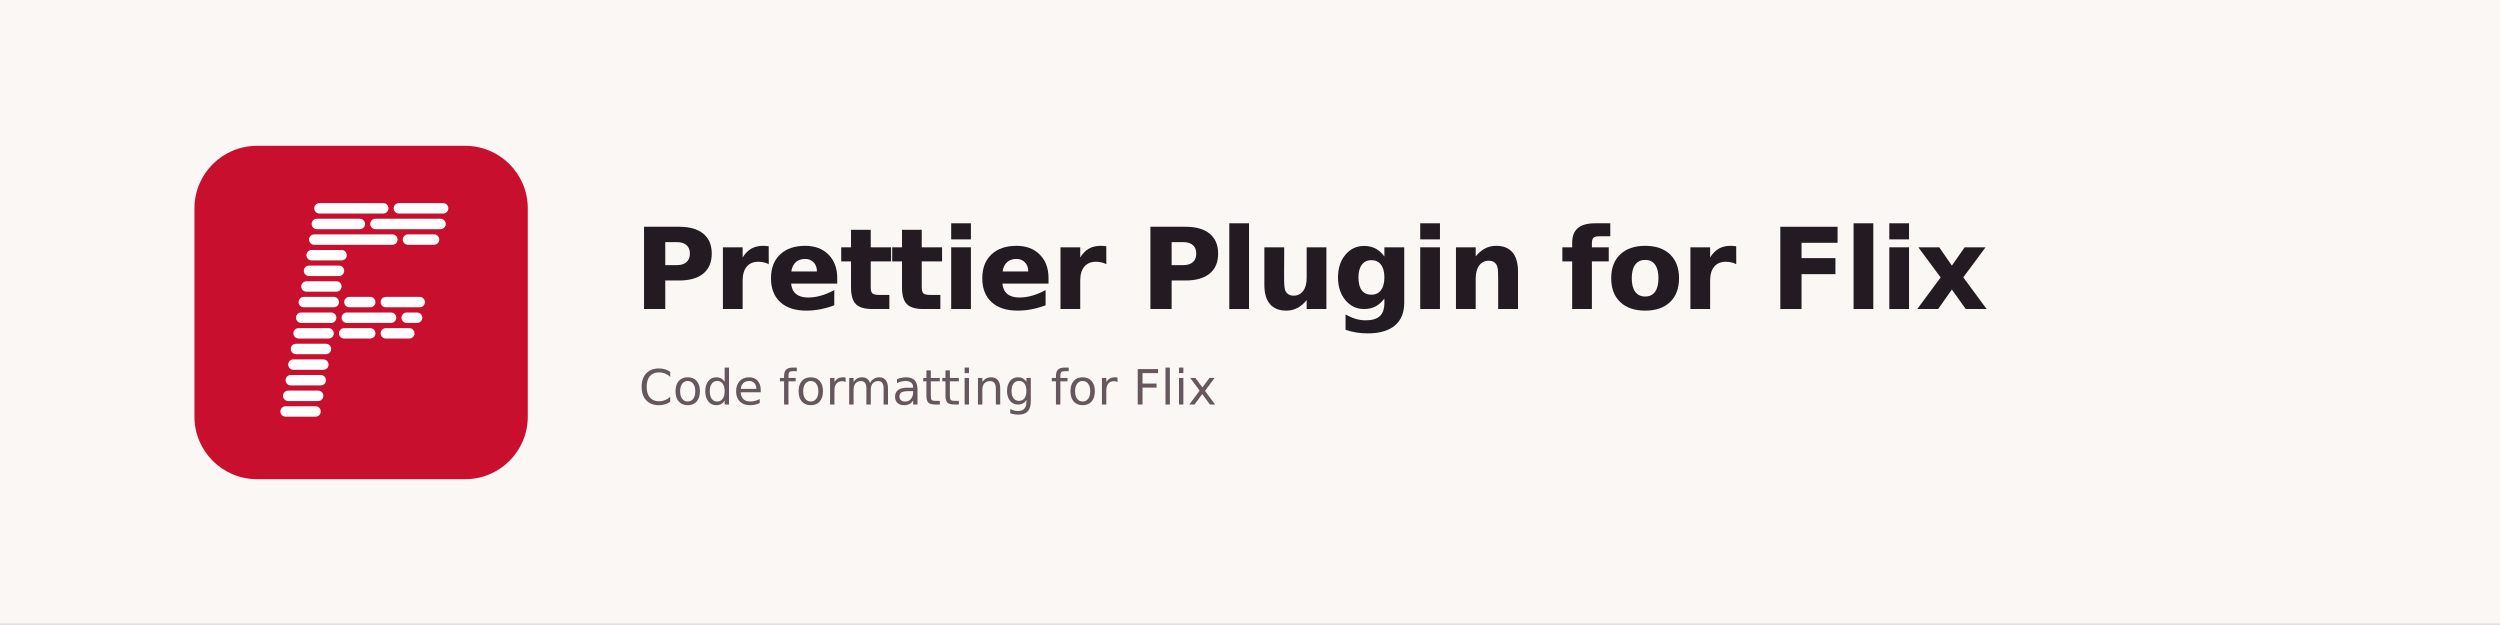
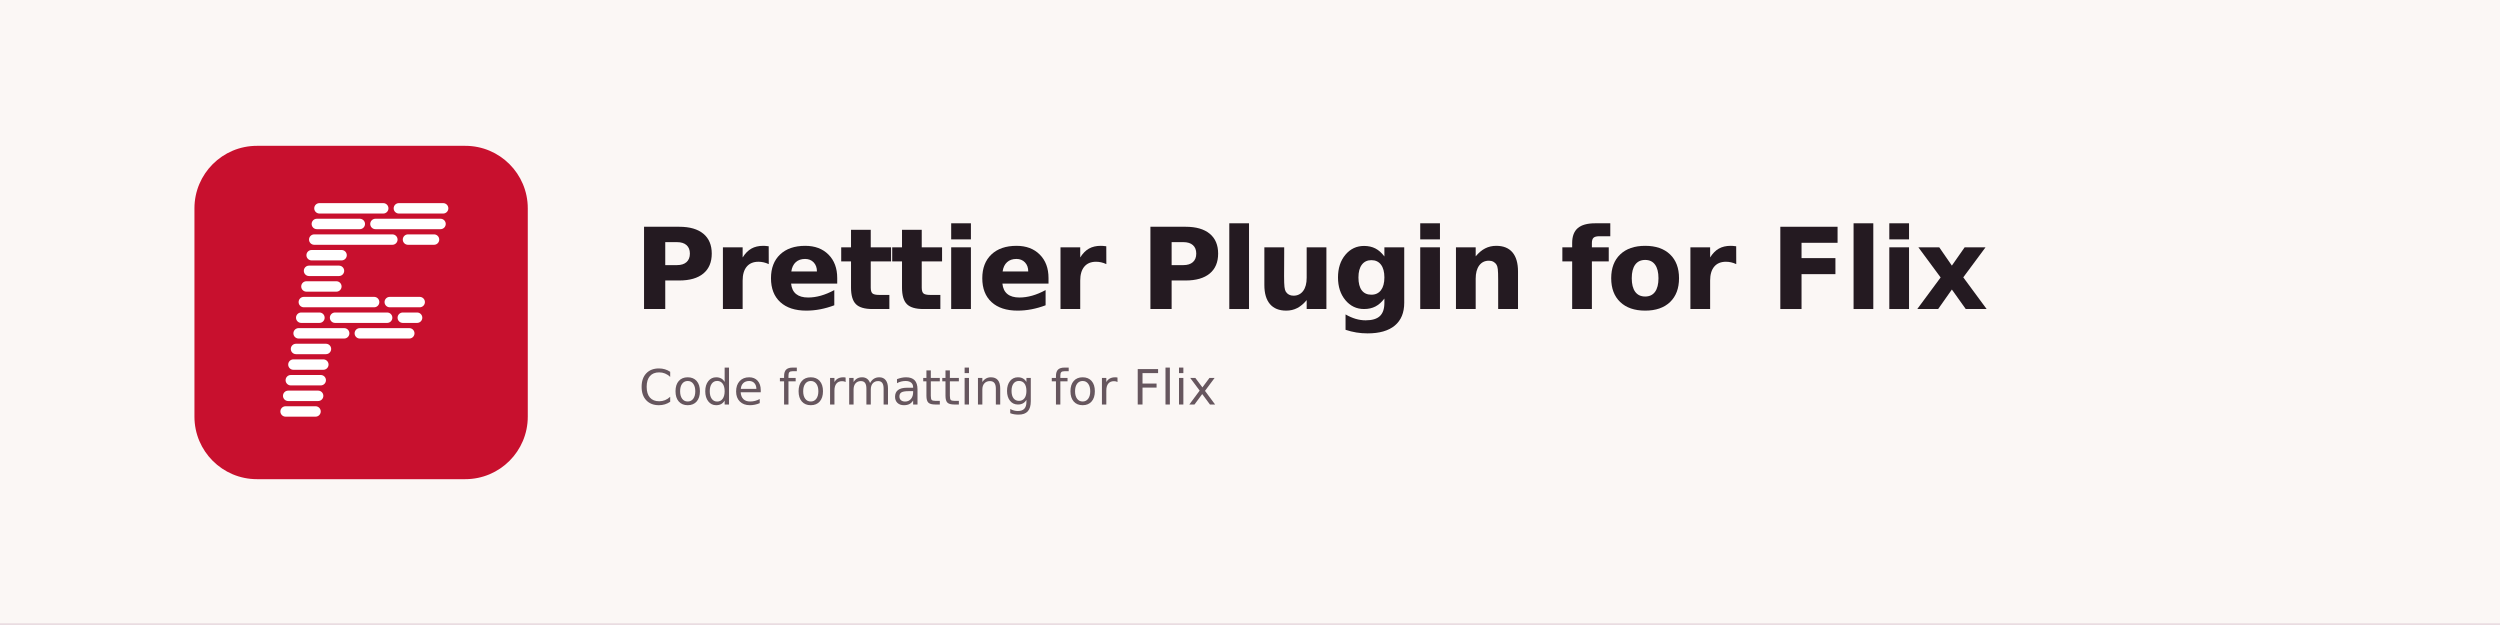
<svg xmlns="http://www.w3.org/2000/svg" width="1440" height="360" viewBox="0 0 1440 360" role="img" aria-labelledby="title desc">
  <rect width="1440" height="360" fill="#FBF7F5" />
  <path d="M0 359.5H1440" stroke="#E9DCE1" />
  <g transform="translate(112 84) scale(0.375)">
    <rect width="512" height="512" rx="96" fill="#C8102E" />
    <g fill="#FFFFFF" transform="translate(-8, 0)">
      <rect x="192" y="88" width="114" height="16" rx="8" />
      <rect x="314" y="88" width="84" height="16" rx="8" />
      <rect x="188" y="112" width="82" height="16" rx="8" />
      <rect x="278" y="112" width="116" height="16" rx="8" />
      <rect x="184" y="136" width="136" height="16" rx="8" />
      <rect x="328" y="136" width="56" height="16" rx="8" />
      <rect x="180" y="160" width="62" height="16" rx="8" />
      <rect x="176" y="184" width="62" height="16" rx="8" />
      <rect x="172" y="208" width="62" height="16" rx="8" />
-       <rect x="168" y="232" width="62" height="16" rx="8" />
-       <rect x="238" y="232" width="48" height="16" rx="8" />
-       <rect x="294" y="232" width="68" height="16" rx="8" />
-       <rect x="164" y="256" width="62" height="16" rx="8" />
-       <rect x="234" y="256" width="84" height="16" rx="8" />
-       <rect x="326" y="256" width="32" height="16" rx="8" />
-       <rect x="160" y="280" width="62" height="16" rx="8" />
-       <rect x="230" y="280" width="56" height="16" rx="8" />
-       <rect x="294" y="280" width="52" height="16" rx="8" />
+       <rect x="168" y="232" width="124" height="16" rx="8" />
+       <rect x="300" y="232" width="62" height="16" rx="8" />
+       <rect x="164" y="256" width="44" height="16" rx="8" />
+       <rect x="216" y="256" width="96" height="16" rx="8" />
+       <rect x="320" y="256" width="38" height="16" rx="8" />
+       <rect x="160" y="280" width="86" height="16" rx="8" />
+       <rect x="254" y="280" width="92" height="16" rx="8" />
      <rect x="156" y="304" width="62" height="16" rx="8" />
      <rect x="152" y="328" width="62" height="16" rx="8" />
      <rect x="148" y="352" width="62" height="16" rx="8" />
      <rect x="144" y="376" width="62" height="16" rx="8" />
      <rect x="140" y="400" width="62" height="16" rx="8" />
    </g>
  </g>
  <g fill="#241A21" transform="translate(365 178) scale(0.03173828 -0.03173828)">
    <path transform="translate(0.00 0)" d="M188 1493H827Q1112 1493 1264.5 1366.5Q1417 1240 1417 1006Q1417 771 1264.5 644.5Q1112 518 827 518H573V0H188ZM573 1214V797H786Q898 797 959.0 851.5Q1020 906 1020 1006Q1020 1106 959.0 1160.0Q898 1214 786 1214Z" />
    <path transform="translate(1447.44 0)" d="M1004 815Q957 837 910.5 847.5Q864 858 817 858Q679 858 604.5 769.5Q530 681 530 516V0H172V1120H530V936Q599 1046 688.5 1096.5Q778 1147 903 1147Q921 1147 942.0 1145.5Q963 1144 1003 1139Z" />
    <path transform="translate(2403.87 0)" d="M1290 563V461H453Q466 335 544.0 272.0Q622 209 762 209Q875 209 993.5 242.5Q1112 276 1237 344V68Q1110 20 983.0 -4.5Q856 -29 729 -29Q425 -29 256.5 125.5Q88 280 88 559Q88 833 253.5 990.0Q419 1147 709 1147Q973 1147 1131.5 988.0Q1290 829 1290 563ZM922 682Q922 784 862.5 846.5Q803 909 707 909Q603 909 538.0 850.5Q473 792 457 682Z" />
    <path transform="translate(3739.31 0)" d="M563 1438V1120H932V864H563V389Q563 311 594.0 283.5Q625 256 717 256H901V0H594Q382 0 293.5 88.5Q205 177 205 389V864H27V1120H205V1438Z" />
    <path transform="translate(4664.75 0)" d="M563 1438V1120H932V864H563V389Q563 311 594.0 283.5Q625 256 717 256H901V0H594Q382 0 293.5 88.5Q205 177 205 389V864H27V1120H205V1438Z" />
    <path transform="translate(5590.18 0)" d="M172 1120H530V0H172ZM172 1556H530V1264H172Z" />
    <path transform="translate(6238.62 0)" d="M1290 563V461H453Q466 335 544.0 272.0Q622 209 762 209Q875 209 993.5 242.5Q1112 276 1237 344V68Q1110 20 983.0 -4.5Q856 -29 729 -29Q425 -29 256.5 125.5Q88 280 88 559Q88 833 253.5 990.0Q419 1147 709 1147Q973 1147 1131.5 988.0Q1290 829 1290 563ZM922 682Q922 784 862.5 846.5Q803 909 707 909Q603 909 538.0 850.5Q473 792 457 682Z" />
    <path transform="translate(7574.06 0)" d="M1004 815Q957 837 910.5 847.5Q864 858 817 858Q679 858 604.5 769.5Q530 681 530 516V0H172V1120H530V936Q599 1046 688.5 1096.5Q778 1147 903 1147Q921 1147 942.0 1145.5Q963 1144 1003 1139Z" />
    <path transform="translate(9189.93 0)" d="M188 1493H827Q1112 1493 1264.5 1366.5Q1417 1240 1417 1006Q1417 771 1264.5 644.5Q1112 518 827 518H573V0H188ZM573 1214V797H786Q898 797 959.0 851.5Q1020 906 1020 1006Q1020 1106 959.0 1160.0Q898 1214 786 1214Z" />
    <path transform="translate(10637.37 0)" d="M172 1556H530V0H172Z" />
    <path transform="translate(11285.81 0)" d="M160 436V1120H520V1008Q520 917 519.0 779.5Q518 642 518 596Q518 461 525.0 401.5Q532 342 549 315Q571 280 606.5 261.0Q642 242 688 242Q800 242 864.0 328.0Q928 414 928 567V1120H1286V0H928V162Q847 64 756.5 17.5Q666 -29 557 -29Q363 -29 261.5 90.0Q160 209 160 436Z" />
    <path transform="translate(12690.24 0)" d="M934 190Q860 92 771.0 46.0Q682 0 565 0Q360 0 226.0 161.5Q92 323 92 573Q92 824 226.0 984.5Q360 1145 565 1145Q682 1145 771.0 1099.0Q860 1053 934 954V1120H1294V113Q1294 -157 1123.5 -299.5Q953 -442 629 -442Q524 -442 426.0 -426.0Q328 -410 229 -377V-98Q323 -152 413.0 -178.5Q503 -205 594 -205Q770 -205 852.0 -128.0Q934 -51 934 113ZM698 887Q587 887 525.0 805.0Q463 723 463 573Q463 419 523.0 339.5Q583 260 698 260Q810 260 872.0 342.0Q934 424 934 573Q934 723 872.0 805.0Q810 887 698 887Z" />
    <path transform="translate(14102.68 0)" d="M172 1120H530V0H172ZM172 1556H530V1264H172Z" />
    <path transform="translate(14751.12 0)" d="M1298 682V0H938V111V522Q938 667 931.5 722.0Q925 777 909 803Q888 838 852.0 857.5Q816 877 770 877Q658 877 594.0 790.5Q530 704 530 551V0H172V1120H530V956Q611 1054 702.0 1100.5Q793 1147 903 1147Q1097 1147 1197.5 1028.0Q1298 909 1298 682Z" />
    <path transform="translate(16814.99 0)" d="M909 1556V1321H711Q635 1321 605.0 1293.5Q575 1266 575 1198V1120H881V864H575V0H217V864H39V1120H217V1198Q217 1381 319.0 1468.5Q421 1556 635 1556Z" />
    <path transform="translate(17652.43 0)" d="M705 891Q586 891 523.5 805.5Q461 720 461 559Q461 398 523.5 312.5Q586 227 705 227Q822 227 884.0 312.5Q946 398 946 559Q946 720 884.0 805.5Q822 891 705 891ZM705 1147Q994 1147 1156.5 991.0Q1319 835 1319 559Q1319 283 1156.5 127.0Q994 -29 705 -29Q415 -29 251.5 127.0Q88 283 88 559Q88 835 251.5 991.0Q415 1147 705 1147Z" />
    <path transform="translate(19005.86 0)" d="M1004 815Q957 837 910.5 847.5Q864 858 817 858Q679 858 604.5 769.5Q530 681 530 516V0H172V1120H530V936Q599 1046 688.5 1096.5Q778 1147 903 1147Q921 1147 942.0 1145.5Q963 1144 1003 1139Z" />
    <path transform="translate(20621.74 0)" d="M188 1493H1227V1202H573V924H1188V633H573V0H188Z" />
    <path transform="translate(21967.18 0)" d="M172 1556H530V0H172Z" />
    <path transform="translate(22615.61 0)" d="M172 1120H530V0H172ZM172 1556H530V1264H172Z" />
    <path transform="translate(23264.05 0)" d="M455 573 51 1120H430L659 788L891 1120H1270L866 575L1290 0H911L659 354L410 0H31Z" />
  </g>
  <g fill="#66565E" transform="translate(368 233) scale(0.01367188 -0.01367188)">
    <path transform="translate(0.00 0)" d="M1319 1378V1165Q1217 1260 1101.5 1307.0Q986 1354 856 1354Q600 1354 464.0 1197.5Q328 1041 328 745Q328 450 464.0 293.5Q600 137 856 137Q986 137 1101.5 184.0Q1217 231 1319 326V115Q1213 43 1094.5 7.0Q976 -29 844 -29Q505 -29 310.0 178.5Q115 386 115 745Q115 1105 310.0 1312.5Q505 1520 844 1520Q978 1520 1096.5 1484.5Q1215 1449 1319 1378Z" />
    <path transform="translate(1430.00 0)" d="M627 991Q479 991 393.0 875.5Q307 760 307 559Q307 358 392.5 242.5Q478 127 627 127Q774 127 860.0 243.0Q946 359 946 559Q946 758 860.0 874.5Q774 991 627 991ZM627 1147Q867 1147 1004.0 991.0Q1141 835 1141 559Q1141 284 1004.0 127.5Q867 -29 627 -29Q386 -29 249.5 127.5Q113 284 113 559Q113 835 249.5 991.0Q386 1147 627 1147Z" />
    <path transform="translate(2683.00 0)" d="M930 950V1556H1114V0H930V168Q872 68 783.5 19.5Q695 -29 571 -29Q368 -29 240.5 133.0Q113 295 113 559Q113 823 240.5 985.0Q368 1147 571 1147Q695 1147 783.5 1098.5Q872 1050 930 950ZM303 559Q303 356 386.5 240.5Q470 125 616 125Q762 125 846.0 240.5Q930 356 930 559Q930 762 846.0 877.5Q762 993 616 993Q470 993 386.5 877.5Q303 762 303 559Z" />
    <path transform="translate(3983.00 0)" d="M1151 606V516H305Q317 326 419.5 226.5Q522 127 705 127Q811 127 910.5 153.0Q1010 179 1108 231V57Q1009 15 905.0 -7.0Q801 -29 694 -29Q426 -29 269.5 127.0Q113 283 113 549Q113 824 261.5 985.5Q410 1147 662 1147Q888 1147 1019.5 1001.5Q1151 856 1151 606ZM967 660Q965 811 882.5 901.0Q800 991 664 991Q510 991 417.5 904.0Q325 817 311 659Z" />
    <path transform="translate(5894.00 0)" d="M760 1556V1403H584Q485 1403 446.5 1363.0Q408 1323 408 1219V1120H711V977H408V0H223V977H47V1120H223V1198Q223 1385 310.0 1470.5Q397 1556 586 1556Z" />
    <path transform="translate(6615.00 0)" d="M627 991Q479 991 393.0 875.5Q307 760 307 559Q307 358 392.5 242.5Q478 127 627 127Q774 127 860.0 243.0Q946 359 946 559Q946 758 860.0 874.5Q774 991 627 991ZM627 1147Q867 1147 1004.0 991.0Q1141 835 1141 559Q1141 284 1004.0 127.5Q867 -29 627 -29Q386 -29 249.5 127.5Q113 284 113 559Q113 835 249.5 991.0Q386 1147 627 1147Z" />
    <path transform="translate(7868.00 0)" d="M842 948Q811 966 774.5 974.5Q738 983 694 983Q538 983 454.5 881.5Q371 780 371 590V0H186V1120H371V946Q429 1048 522.0 1097.5Q615 1147 748 1147Q767 1147 790.0 1144.5Q813 1142 841 1137Z" />
    <path transform="translate(8674.00 0)" d="M1065 905Q1134 1029 1230.0 1088.0Q1326 1147 1456 1147Q1631 1147 1726.0 1024.5Q1821 902 1821 676V0H1636V670Q1636 831 1579.0 909.0Q1522 987 1405 987Q1262 987 1179.0 892.0Q1096 797 1096 633V0H911V670Q911 832 854.0 909.5Q797 987 678 987Q537 987 454.0 891.5Q371 796 371 633V0H186V1120H371V946Q434 1049 522.0 1098.0Q610 1147 731 1147Q853 1147 938.5 1085.0Q1024 1023 1065 905Z" />
    <path transform="translate(10669.00 0)" d="M702 563Q479 563 393.0 512.0Q307 461 307 338Q307 240 371.5 182.5Q436 125 547 125Q700 125 792.5 233.5Q885 342 885 522V563ZM1069 639V0H885V170Q822 68 728.0 19.5Q634 -29 498 -29Q326 -29 224.5 67.5Q123 164 123 326Q123 515 249.5 611.0Q376 707 627 707H885V725Q885 852 801.5 921.5Q718 991 567 991Q471 991 380.0 968.0Q289 945 205 899V1069Q306 1108 401.0 1127.5Q496 1147 586 1147Q829 1147 949.0 1021.0Q1069 895 1069 639Z" />
    <path transform="translate(11924.00 0)" d="M375 1438V1120H754V977H375V369Q375 232 412.5 193.0Q450 154 565 154H754V0H565Q352 0 271.0 79.5Q190 159 190 369V977H55V1120H190V1438Z" />
    <path transform="translate(12727.00 0)" d="M375 1438V1120H754V977H375V369Q375 232 412.5 193.0Q450 154 565 154H754V0H565Q352 0 271.0 79.5Q190 159 190 369V977H55V1120H190V1438Z" />
    <path transform="translate(13530.00 0)" d="M193 1120H377V0H193ZM193 1556H377V1323H193Z" />
    <path transform="translate(14099.00 0)" d="M1124 676V0H940V670Q940 829 878.0 908.0Q816 987 692 987Q543 987 457.0 892.0Q371 797 371 633V0H186V1120H371V946Q437 1047 526.5 1097.0Q616 1147 733 1147Q926 1147 1025.0 1027.5Q1124 908 1124 676Z" />
    <path transform="translate(15397.00 0)" d="M930 573Q930 773 847.5 883.0Q765 993 616 993Q468 993 385.5 883.0Q303 773 303 573Q303 374 385.5 264.0Q468 154 616 154Q765 154 847.5 264.0Q930 374 930 573ZM1114 139Q1114 -147 987.0 -286.5Q860 -426 598 -426Q501 -426 415.0 -411.5Q329 -397 248 -367V-188Q329 -232 408.0 -253.0Q487 -274 569 -274Q750 -274 840.0 -179.5Q930 -85 930 106V197Q873 98 784.0 49.0Q695 0 571 0Q365 0 239.0 157.0Q113 314 113 573Q113 833 239.0 990.0Q365 1147 571 1147Q695 1147 784.0 1098.0Q873 1049 930 950V1120H1114Z" />
    <path transform="translate(17348.00 0)" d="M760 1556V1403H584Q485 1403 446.5 1363.0Q408 1323 408 1219V1120H711V977H408V0H223V977H47V1120H223V1198Q223 1385 310.0 1470.5Q397 1556 586 1556Z" />
    <path transform="translate(18069.00 0)" d="M627 991Q479 991 393.0 875.5Q307 760 307 559Q307 358 392.5 242.5Q478 127 627 127Q774 127 860.0 243.0Q946 359 946 559Q946 758 860.0 874.5Q774 991 627 991ZM627 1147Q867 1147 1004.0 991.0Q1141 835 1141 559Q1141 284 1004.0 127.5Q867 -29 627 -29Q386 -29 249.5 127.5Q113 284 113 559Q113 835 249.5 991.0Q386 1147 627 1147Z" />
    <path transform="translate(19322.00 0)" d="M842 948Q811 966 774.5 974.5Q738 983 694 983Q538 983 454.5 881.5Q371 780 371 590V0H186V1120H371V946Q429 1048 522.0 1097.5Q615 1147 748 1147Q767 1147 790.0 1144.5Q813 1142 841 1137Z" />
    <path transform="translate(20815.00 0)" d="M201 1493H1059V1323H403V883H995V713H403V0H201Z" />
    <path transform="translate(21993.00 0)" d="M193 1556H377V0H193Z" />
    <path transform="translate(22562.00 0)" d="M193 1120H377V0H193ZM193 1556H377V1323H193Z" />
    <path transform="translate(23131.00 0)" d="M1124 1120 719 575 1145 0H928L602 440L276 0H59L494 586L96 1120H313L610 721L907 1120Z" />
  </g>
</svg>
